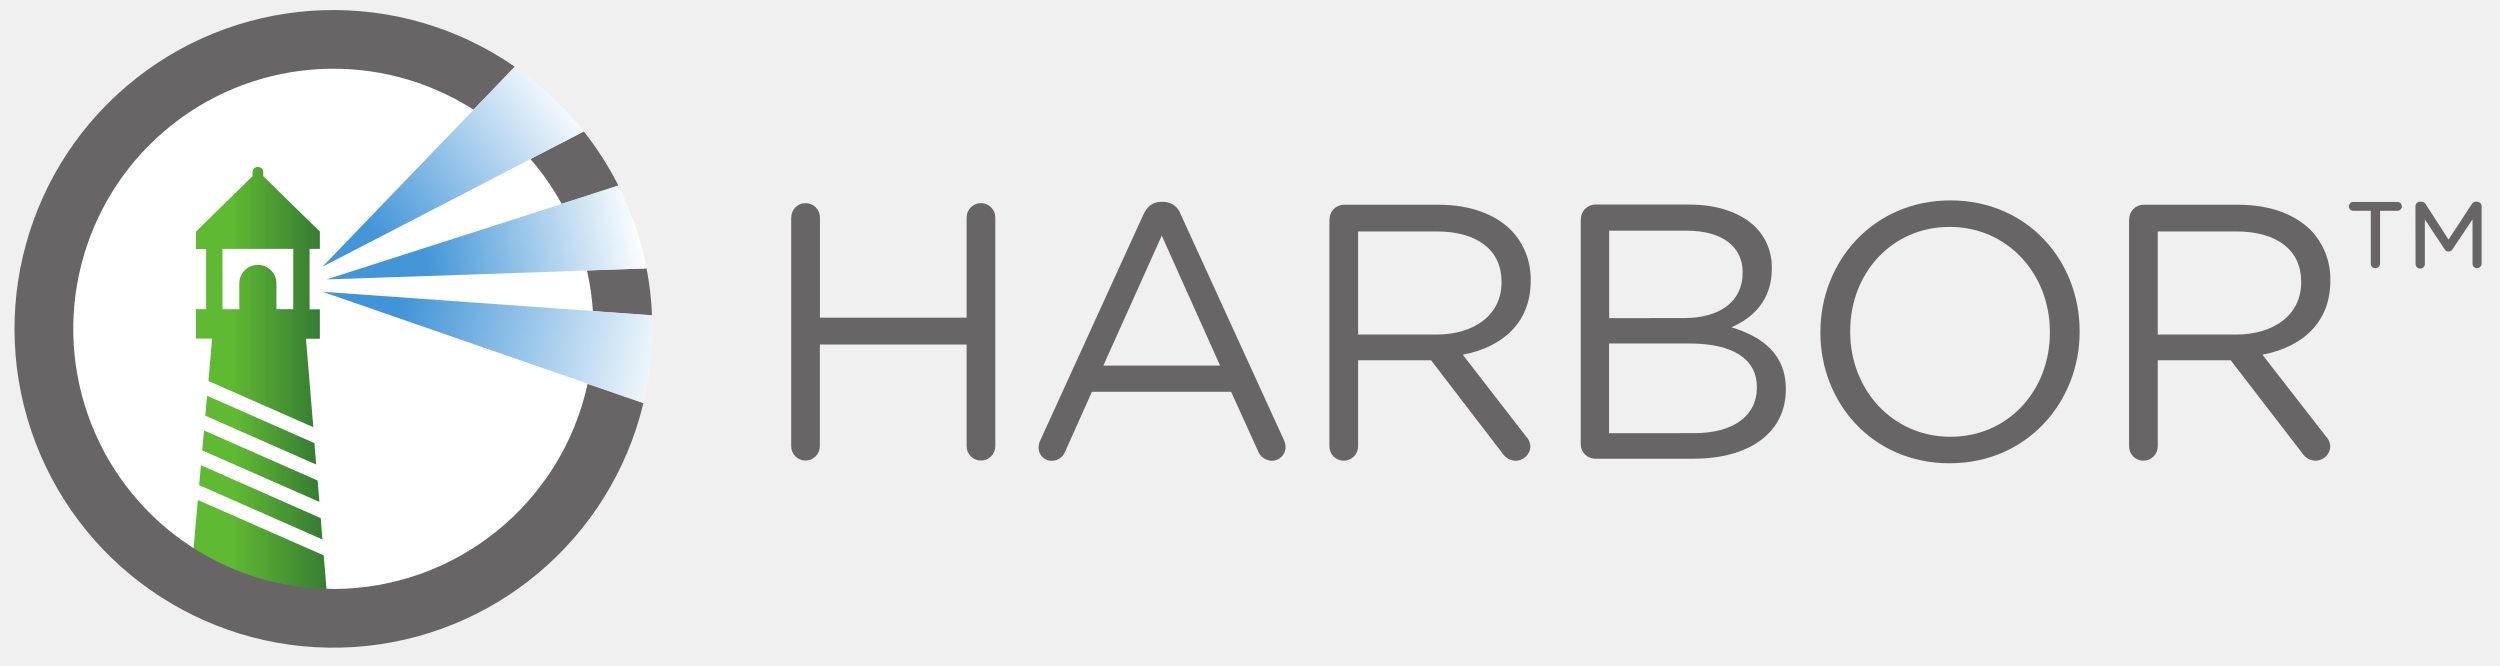
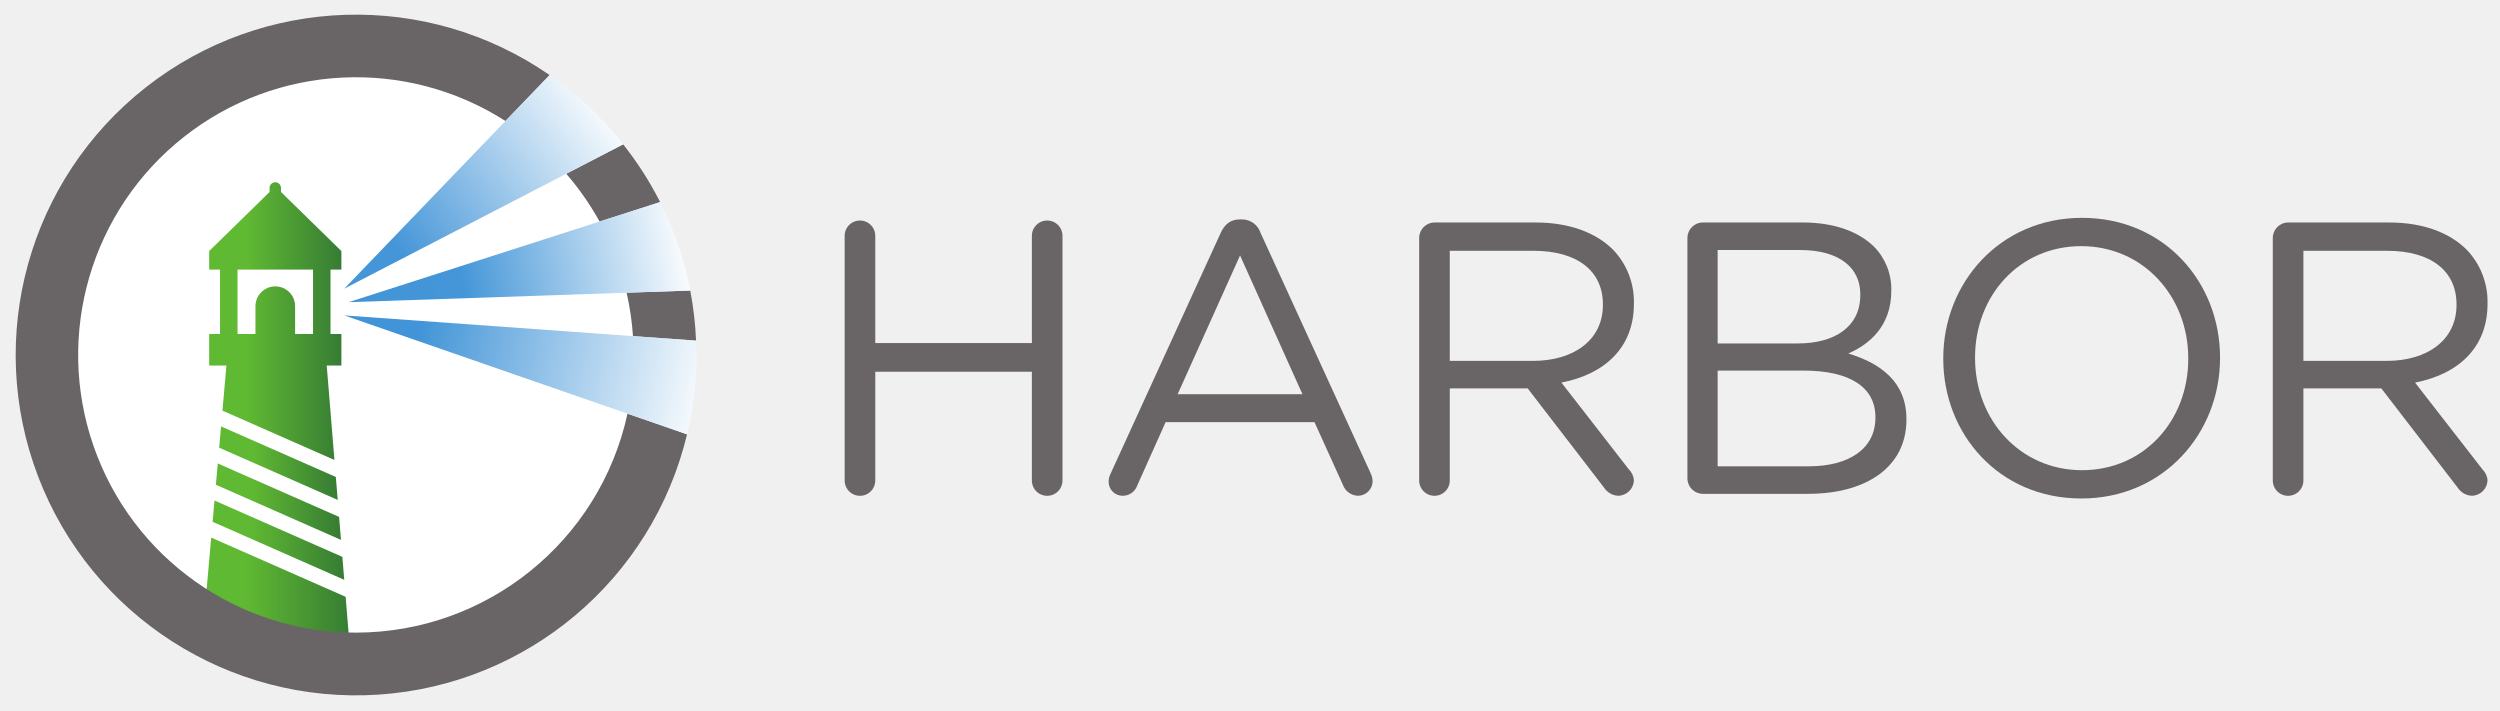
- <svg xmlns="http://www.w3.org/2000/svg" xmlns:xlink="http://www.w3.org/1999/xlink" id="svg2" viewBox="0 0 680 181">
+ <svg xmlns="http://www.w3.org/2000/svg" xmlns:xlink="http://www.w3.org/1999/xlink" id="svg2" viewBox="0 0 637 181">
  <defs>
    <style>.cls-1{fill:none;}.cls-2{fill:#fff;}.cls-3{fill:#696566;}.cls-4{clip-path:url(#clip-path);}.cls-5{fill:url(#linear-gradient);}.cls-6{clip-path:url(#clip-path-2);}.cls-7{fill:url(#linear-gradient-2);}.cls-8{clip-path:url(#clip-path-3);}.cls-9{fill:url(#linear-gradient-3);}.cls-10{clip-path:url(#clip-path-4);}.cls-11{fill:url(#linear-gradient-4);}.cls-12{clip-path:url(#clip-path-5);}.cls-13{fill:url(#linear-gradient-5);}.cls-14{clip-path:url(#clip-path-6);}.cls-15{fill:url(#linear-gradient-6);}.cls-16{clip-path:url(#clip-path-7);}.cls-17{fill:url(#linear-gradient-7);}.cls-18{clip-path:url(#clip-path-8);}.cls-19{fill:url(#linear-gradient-8);}</style>
    <clipPath id="clip-path">
-       <polygon class="cls-1" points="88.07 151.07 53.82 135.98 51.91 157.53 89.58 169.5 88.07 151.07" />
+       <polygon class="cls-1" points="88.068 152.07 53.817 136.977 51.91 158.529 89.575 170.496 88.068 152.07" />
    </clipPath>
-     <linearGradient id="linear-gradient" x1="31.14" y1="477.58" x2="32.38" y2="477.58" gradientTransform="matrix(30.43, 0, 0, -30.43, -895.58, 14684.9)" gradientUnits="userSpaceOnUse">
+     <linearGradient id="linear-gradient" x1="31.138" y1="477.548" x2="32.376" y2="477.548" gradientTransform="matrix(30.42866, 0, 0, -30.42866, -895.5843, 14684.897)" gradientUnits="userSpaceOnUse">
      <stop offset="0" stop-color="#60b932" />
-       <stop offset="0.28" stop-color="#60b932" />
+       <stop offset="0.282" stop-color="#60b932" />
      <stop offset="1" stop-color="#367c34" />
    </linearGradient>
    <clipPath id="clip-path-2">
-       <path class="cls-1" d="M60.52,67.69H79.76V84.1H75.19v-7a5.05,5.05,0,1,0-10.11,0v7H60.52Zm-3.84,35.94L85.22,116.2l-2-24.06H87v-8H84.21V67.69H87V63L71.59,47.91V46.85a1.45,1.45,0,0,0-2.91,0v1.06L53.3,63v4.72h2.77V84.1H53.3v8h4.4Z" />
+       <path class="cls-1" d="M60.523,68.689H79.757V85.098H75.192v-7.009a5.053,5.053,0,1,0-10.105,0V85.098H60.523Zm-3.843,35.94L85.216,117.204,83.249,93.139h3.735V85.098h-2.771V68.689h2.771V63.972L71.593,48.912V47.852a1.453,1.453,0,0,0-2.905,0V48.912L53.296,63.972v4.717h2.772V85.098h-2.772v8.041h4.4Z" />
    </clipPath>
-     <linearGradient id="linear-gradient-2" x1="30.81" y1="476.98" x2="32.05" y2="476.98" gradientTransform="matrix(27.21, 0, 0, -27.21, -785.19, 13061.63)" xlink:href="#linear-gradient" />
+     <linearGradient id="linear-gradient-2" x1="30.81" y1="476.94" x2="32.048" y2="476.94" gradientTransform="matrix(27.2148, 0, 0, -27.2148, -785.193, 13061.629)" xlink:href="#linear-gradient" />
    <clipPath id="clip-path-3">
-       <polygon class="cls-1" points="55.01 122.52 86.88 136.56 86.4 130.71 55.49 117.09 55.01 122.52" />
+       <polygon class="cls-1" points="55.009 123.515 86.881 137.561 86.403 131.712 55.488 118.09 55.009 123.515" />
    </clipPath>
-     <linearGradient id="linear-gradient-3" x1="30.64" y1="476.06" x2="31.88" y2="476.06" gradientTransform="matrix(25.75, 0, 0, -25.75, -733.99, 12385.19)" xlink:href="#linear-gradient" />
+     <linearGradient id="linear-gradient-3" x1="30.641" y1="476.024" x2="31.879" y2="476.024" gradientTransform="matrix(25.74947, 0, 0, -25.74947, -733.9887, 12385.194)" xlink:href="#linear-gradient" />
    <clipPath id="clip-path-4">
-       <polygon class="cls-1" points="54.17 131.96 87.71 146.74 87.24 140.89 54.65 126.53 54.17 131.96" />
+       <polygon class="cls-1" points="54.173 132.958 87.713 147.739 87.236 141.892 54.654 127.534 54.173 132.958" />
    </clipPath>
-     <linearGradient id="linear-gradient-4" x1="30.8" y1="476.54" x2="32.04" y2="476.54" gradientTransform="matrix(27.1, 0, 0, -27.1, -780.48, 13049.4)" xlink:href="#linear-gradient" />
+     <linearGradient id="linear-gradient-4" x1="30.802" y1="476.5" x2="32.04" y2="476.5" gradientTransform="matrix(27.09707, 0, 0, -27.09707, -780.4821, 13049.4)" xlink:href="#linear-gradient" />
    <clipPath id="clip-path-5">
-       <polygon class="cls-1" points="56.33 107.65 55.84 113.07 86.05 126.38 85.57 120.53 56.33 107.65" />
+       <polygon class="cls-1" points="56.325 108.646 55.844 114.073 86.049 127.382 85.571 121.534 56.325 108.646" />
    </clipPath>
-     <linearGradient id="linear-gradient-5" x1="30.46" y1="475.54" x2="31.7" y2="475.54" gradientTransform="matrix(24.4, 0, 0, -24.4, -687.5, 11720.99)" xlink:href="#linear-gradient" />
+     <linearGradient id="linear-gradient-5" x1="30.462" y1="475.495" x2="31.7" y2="475.495" gradientTransform="matrix(24.40187, 0, 0, -24.40187, -687.4952, 11720.986)" xlink:href="#linear-gradient" />
    <clipPath id="clip-path-6">
-       <path class="cls-1" d="M157.28,33.87a87.46,87.46,0,0,0-14.84-14c-.79-.58-1.58-1.15-2.39-1.71l-11.25,11.7L87.71,72.55l56.56-29.27,14.5-7.5C158.28,35.14,157.79,34.49,157.28,33.87Z" />
+       <path class="cls-1" d="M157.275,34.867a87.461,87.461,0,0,0-14.842-14.035c-.786-.584-1.584-1.149-2.388-1.706l-11.254,11.705L87.713,73.551l56.564-29.273,14.502-7.504C158.277,36.138,157.794,35.488,157.275,34.867Z" />
    </clipPath>
-     <linearGradient id="linear-gradient-6" x1="30.58" y1="484.42" x2="31.82" y2="484.42" gradientTransform="matrix(53.11, -39.33, -39.33, -53.11, 17517.84, 27003.58)" gradientUnits="userSpaceOnUse">
+     <linearGradient id="linear-gradient-6" x1="30.575" y1="484.412" x2="31.813" y2="484.412" gradientTransform="matrix(53.11107, -39.33333, -39.33333, -53.11107, 17517.839, 27003.581)" gradientUnits="userSpaceOnUse">
      <stop offset="0" stop-color="#4596d8" />
      <stop offset="0.2" stop-color="#4596d8" />
      <stop offset="1" stop-color="#fff" />
    </linearGradient>
    <clipPath id="clip-path-7">
-       <path class="cls-1" d="M177.46,88.75c0-1-.07-2-.11-3l-16.07-1.15L87.71,79.36l72.17,25,15.17,5.26c0-.18.1-.36.14-.54a86.63,86.63,0,0,0,2.28-19.69c0-.23,0-.46,0-.69Z" />
+       <path class="cls-1" d="M177.461,89.754c-.008-.992-.068-1.972-.109-2.956l-16.072-1.153L87.713,80.365l72.173,25.04,15.172,5.264c.045-.18.096-.356.139-.538a86.632,86.632,0,0,0,2.281-19.691c0-.23-.015-.456-.017-.685Z" />
    </clipPath>
-     <linearGradient id="linear-gradient-7" x1="33.69" y1="483.36" x2="34.93" y2="483.36" gradientTransform="matrix(76.22, 15.56, 15.56, -76.22, -9999.27, 36398.45)" gradientUnits="userSpaceOnUse">
+     <linearGradient id="linear-gradient-7" x1="33.693" y1="483.348" x2="34.931" y2="483.348" gradientTransform="matrix(76.22226, 15.5556, 15.5556, -76.22226, -9999.267, 36398.452)" gradientUnits="userSpaceOnUse">
      <stop offset="0" stop-color="#4194d7" />
      <stop offset="0.2" stop-color="#4194d7" />
      <stop offset="1" stop-color="#fff" />
    </linearGradient>
    <clipPath id="clip-path-8">
-       <path class="cls-1" d="M175.09,69.3a86.08,86.08,0,0,0-6.9-18.81l-15.43,5L88.83,76l70.83-2.41L175.87,73C175.63,71.78,175.39,70.53,175.09,69.3Z" />
+       <path class="cls-1" d="M175.093,70.298a86.083,86.083,0,0,0-6.9-18.808l-15.434,4.959L88.827,76.994l70.832-2.412,16.215-.553C175.633,72.78,175.387,71.531,175.093,70.298Z" />
    </clipPath>
-     <linearGradient id="linear-gradient-8" x1="32.22" y1="483.45" x2="33.46" y2="483.45" gradientTransform="matrix(70.22, -12.67, -12.67, -70.22, 3950.15, 34433.63)" gradientUnits="userSpaceOnUse">
+     <linearGradient id="linear-gradient-8" x1="32.218" y1="483.434" x2="33.456" y2="483.434" gradientTransform="matrix(70.22226, -12.66667, -12.66667, -70.22226, 3950.148, 34433.631)" gradientUnits="userSpaceOnUse">
      <stop offset="0" stop-color="#4194d7" />
-       <stop offset="0.33" stop-color="#4496d8" />
+       <stop offset="0.333" stop-color="#4496d8" />
      <stop offset="1" stop-color="#fff" />
    </linearGradient>
  </defs>
  <g id="g10">
    <g id="g12">
-       <path id="path14" class="cls-2" d="M16.47,89.44a74.27,74.27,0,1,1,74.27,74.27A74.27,74.27,0,0,1,16.47,89.44" />
-       <path id="path16" class="cls-3" d="M215.22,59.15a3.9,3.9,0,1,1,7.8,0V86.41h39.9V59.15a3.9,3.9,0,1,1,7.8,0v62.22a3.9,3.9,0,1,1-7.8,0V93.72H223v27.65a3.9,3.9,0,1,1-7.8,0V59.15" />
-       <path id="path18" class="cls-3" d="M331.87,99.45,316,64.09l-15.9,35.36ZM283,119.69,311,58.36c1-2.17,2.47-3.46,4.94-3.46h.4a5,5,0,0,1,4.84,3.46l28,61.23a5.26,5.26,0,0,1,.5,2,3.75,3.75,0,0,1-3.75,3.75,4.26,4.26,0,0,1-3.85-2.87l-7.21-15.9H297l-7.21,16.1a3.91,3.91,0,0,1-3.75,2.67,3.54,3.54,0,0,1-3.55-3.56,4.5,4.5,0,0,1,.5-2.07" />
-       <path id="path20" class="cls-3" d="M390.64,91c10.37,0,17.78-5.33,17.78-14.22v-.2c0-8.49-6.52-13.63-17.68-13.63H369.4V91Zm-29-31.31a3.94,3.94,0,0,1,3.85-4h25.87c8.5,0,15.31,2.57,19.66,6.91a19.09,19.09,0,0,1,5.33,13.63v.2c0,11.36-7.7,18-18.47,20.05L415,118.61a4.25,4.25,0,0,1,1.28,2.87,4.08,4.08,0,0,1-4,3.85,4.55,4.55,0,0,1-3.65-2.07L389.26,98H369.4v23.41a3.9,3.9,0,1,1-7.8,0V59.64" />
-       <path id="path22" class="cls-3" d="M460.87,117.82c10.47,0,17-4.64,17-12.34v-.2c0-7.51-6.32-11.85-18.37-11.85H437.66v24.4ZM458.1,86.51c9.38,0,15.9-4.25,15.9-12.35V74c0-6.81-5.43-11.26-15.31-11.26h-21v23.8ZM430,59.64a3.94,3.94,0,0,1,3.85-4h25.58c7.9,0,14.12,2.27,18.07,6.12a15.36,15.36,0,0,1,4.44,11.06v.2c0,9-5.53,13.63-11,16,8.2,2.47,14.81,7.21,14.81,16.69v.2c0,11.85-10,18.86-25.09,18.86H433.81a3.94,3.94,0,0,1-3.85-3.95V59.64" />
-       <path id="path24" class="cls-3" d="M557.57,90.46v-.2c0-15.7-11.46-28.54-27.26-28.54s-27.06,12.64-27.06,28.34v.2c0,15.7,11.46,28.54,27.26,28.54S557.57,106.16,557.57,90.46Zm-62.42,0v-.2c0-19.06,14.32-35.75,35.36-35.75S565.66,71,565.66,90.06v.2c0,19.06-14.32,35.75-35.36,35.75s-35.16-16.5-35.16-35.56" />
-       <path id="path26" class="cls-3" d="M608.14,91c10.37,0,17.78-5.33,17.78-14.22v-.2c0-8.49-6.52-13.63-17.68-13.63H586.91V91Zm-29-31.31a3.94,3.94,0,0,1,3.85-4h25.87c8.5,0,15.31,2.57,19.66,6.91a19.09,19.09,0,0,1,5.33,13.63v.2c0,11.36-7.7,18-18.47,20.05l17.19,22.12a4.25,4.25,0,0,1,1.28,2.87,4.08,4.08,0,0,1-4,3.85,4.55,4.55,0,0,1-3.65-2.07L606.76,98H586.91v23.41a3.9,3.9,0,1,1-7.8,0V59.64" />
-       <path id="path28" class="cls-3" d="M657,56.13a1.21,1.21,0,0,1,1.27-1.27h.34a1.32,1.32,0,0,1,1.15.64L666,65.17l6.34-9.67a1.31,1.31,0,0,1,1.09-.64h.34A1.27,1.27,0,0,1,675,56.13V71.68a1.28,1.28,0,0,1-1.27,1.27,1.23,1.23,0,0,1-1.21-1.27v-12l-5.36,8a1.26,1.26,0,0,1-2.3,0l-5.3-8v12a1.27,1.27,0,1,1-2.53,0Zm-12.15,1.21H640.1a1.21,1.21,0,1,1,0-2.42h12a1.21,1.21,0,1,1,0,2.42h-4.72V71.68a1.29,1.29,0,0,1-1.32,1.27,1.23,1.23,0,0,1-1.21-1.27V57.34" />
+       <path id="path14" class="cls-2" d="M16.471,90.439a74.268,74.268,0,1,1,74.268,74.268A74.268,74.268,0,0,1,16.471,90.439" />
+       <path id="path16" class="cls-3" d="M215.217,60.148a3.901,3.901,0,1,1,7.801,0V87.409h39.903V60.148a3.901,3.901,0,1,1,7.801,0v62.224a3.901,3.901,0,1,1-7.801,0v-27.655H223.019v27.655a3.901,3.901,0,1,1-7.801,0V60.148" />
+       <path id="path18" class="cls-3" d="M331.867,100.445,315.966,65.087,300.064,100.445Zm-48.89,20.249,28.05-61.335c.987-2.174,2.469-3.458,4.938-3.458h.396a4.977,4.977,0,0,1,4.839,3.458l28.048,61.235a5.262,5.262,0,0,1,.495,1.975,3.752,3.752,0,0,1-3.753,3.755,4.259,4.259,0,0,1-3.852-2.865l-7.209-15.902H297.002l-7.211,16.1a3.911,3.911,0,0,1-3.755,2.667,3.542,3.542,0,0,1-3.555-3.557,4.5,4.5,0,0,1,.495-2.073" />
+       <path id="path20" class="cls-3" d="M390.639,91.952c10.371,0,17.778-5.333,17.778-14.222v-.197c0-8.493-6.517-13.631-17.679-13.631H369.404V91.952Zm-29.037-31.309a3.943,3.943,0,0,1,3.852-3.951H391.329c8.496,0,15.311,2.568,19.656,6.913a19.094,19.094,0,0,1,5.334,13.63v.197c0,11.359-7.704,17.976-18.47,20.05l17.186,22.123a4.249,4.249,0,0,1,1.284,2.865,4.081,4.081,0,0,1-3.953,3.852,4.546,4.546,0,0,1-3.652-2.075l-19.458-25.285H369.404v23.408a3.901,3.901,0,1,1-7.801,0V60.643" />
+       <path id="path22" class="cls-3" d="M460.868,118.816c10.47,0,16.987-4.641,16.987-12.345v-.198c0-7.507-6.321-11.852-18.371-11.852H437.659v24.395Zm-2.766-31.309c9.384,0,15.902-4.246,15.902-12.346v-.197c0-6.814-5.431-11.259-15.307-11.259H437.659V87.507ZM429.955,60.643a3.943,3.943,0,0,1,3.852-3.951h25.581c7.9,0,14.122,2.271,18.073,6.123a15.358,15.358,0,0,1,4.444,11.063v.197c0,8.988-5.53,13.631-10.962,16,8.196,2.469,14.814,7.21,14.814,16.692v.198c0,11.852-9.977,18.864-25.088,18.864H433.807a3.942,3.942,0,0,1-3.852-3.949V60.643" />
+       <path id="path24" class="cls-3" d="M557.566,91.458v-.197c0-15.704-11.457-28.543-27.261-28.543-15.803,0-27.061,12.642-27.061,28.345v.198c0,15.704,11.457,28.544,27.26,28.544C546.307,119.805,557.566,107.162,557.566,91.458Zm-62.421,0v-.197c0-19.062,14.32-35.754,35.358-35.754,21.039,0,35.162,16.494,35.162,35.556v.198c0,19.063-14.322,35.755-35.36,35.755s-35.16-16.495-35.16-35.558" />
+       <path id="path26" class="cls-3" d="M608.143,91.952c10.371,0,17.778-5.333,17.778-14.222v-.197c0-8.493-6.517-13.631-17.679-13.631H586.907V91.952Zm-29.037-31.309a3.943,3.943,0,0,1,3.852-3.951h25.875c8.496,0,15.311,2.568,19.656,6.913a19.094,19.094,0,0,1,5.334,13.63v.197c0,11.359-7.704,17.976-18.47,20.05l17.186,22.123a4.249,4.249,0,0,1,1.284,2.865,4.081,4.081,0,0,1-3.953,3.852,4.546,4.546,0,0,1-3.652-2.075L606.761,98.964H586.907v23.408a3.901,3.901,0,1,1-7.801,0V60.643" />
      <g id="g30">
        <g class="cls-4">
          <g id="g32">
-             <path id="path46" class="cls-5" d="M88.07,151.07,53.82,136l-1.91,21.55,37.66,12-1.51-18.43" />
+             <path id="path46" class="cls-5" d="M88.068,152.07,53.817,136.977,51.91,158.529,89.575,170.496l-1.507-18.426" />
          </g>
        </g>
      </g>
      <g id="g48">
        <g class="cls-6">
          <g id="g50">
-             <path id="path64" class="cls-7" d="M60.52,67.69H79.76V84.1H75.19v-7a5.05,5.05,0,1,0-10.11,0v7H60.52Zm-3.84,35.94L85.22,116.2l-2-24.06H87v-8H84.21V67.69H87V63L71.59,47.91V46.85a1.45,1.45,0,0,0-2.91,0v1.06L53.3,63v4.72h2.77V84.1H53.3v8h4.4l-1,11.49" />
+             <path id="path64" class="cls-7" d="M60.523,68.689H79.757V85.098H75.192v-7.009a5.053,5.053,0,1,0-10.105,0V85.098H60.523Zm-3.843,35.94L85.216,117.204,83.249,93.139h3.735V85.098h-2.771V68.689h2.771V63.972L71.593,48.912V47.852a1.453,1.453,0,0,0-2.905,0V48.912L53.296,63.972v4.717h2.772V85.098h-2.772v8.041h4.4l-1.017,11.49" />
          </g>
        </g>
      </g>
      <g id="g66">
        <g class="cls-8">
          <g id="g68">
-             <path id="path82" class="cls-9" d="M55,122.51l31.87,14-.48-5.85L55.49,117.09,55,122.51" />
+             <path id="path82" class="cls-9" d="M55.009,123.515,86.881,137.561l-.478-5.849L55.488,118.09l-.48,5.425" />
          </g>
        </g>
      </g>
      <g id="g84">
        <g class="cls-10">
          <g id="g86">
-             <path id="path100" class="cls-11" d="M54.17,132l33.54,14.78-.48-5.85L54.65,126.53,54.17,132" />
+             <path id="path100" class="cls-11" d="M54.173,132.958,87.713,147.739l-.477-5.847L54.654,127.534l-.48,5.424" />
          </g>
        </g>
      </g>
      <g id="g102">
        <g class="cls-12">
          <g id="g104">
-             <path id="path118" class="cls-13" d="M56.32,107.65l-.48,5.43L86,126.38l-.48-5.85L56.32,107.65" />
+             <path id="path118" class="cls-13" d="M56.325,108.646l-.48,5.426,30.205,13.309-.478-5.847L56.325,108.646" />
          </g>
        </g>
      </g>
-       <path id="path120" class="cls-3" d="M152.76,55.45l15.43-5c-.06-.11-.1-.22-.16-.33a87,87,0,0,0-9.26-14.38l-14.5,7.5a71.2,71.2,0,0,1,8.34,11.91l.14.26" />
-       <path id="path122" class="cls-3" d="M161.28,84.64l16.07,1.15A86.24,86.24,0,0,0,175.87,73l-16.22.55a70.33,70.33,0,0,1,1.62,11.06" />
-       <path id="path124" class="cls-3" d="M90.74,160.19A70.75,70.75,0,1,1,128.79,29.83L140,18.13a86.72,86.72,0,1,0,35,91.54l-15.17-5.26a70.87,70.87,0,0,1-69.15,55.79" />
+       <path id="path120" class="cls-3" d="M152.758,56.449l15.434-4.959c-.056-.109-.102-.224-.158-.332a87.009,87.009,0,0,0-9.255-14.385l-14.502,7.504a71.197,71.197,0,0,1,8.344,11.908c.048.086.089.177.137.264" />
+       <path id="path122" class="cls-3" d="M161.281,85.645l16.072,1.153a86.238,86.238,0,0,0-1.479-12.768l-16.215.553a70.327,70.327,0,0,1,1.622,11.062" />
+       <path id="path124" class="cls-3" d="M90.74,161.193a70.754,70.754,0,1,1,38.051-130.363l11.254-11.705a86.723,86.723,0,1,0,35.013,91.542l-15.172-5.264a70.867,70.867,0,0,1-69.146,55.789" />
      <g id="g126">
        <g class="cls-14">
          <g id="g128">
-             <path id="path142" class="cls-15" d="M157.28,33.87a87.46,87.46,0,0,0-14.84-14c-.79-.58-1.58-1.15-2.39-1.71l-11.25,11.7L87.71,72.55l56.56-29.27,14.5-7.5c-.5-.64-1-1.29-1.5-1.91" />
+             <path id="path142" class="cls-15" d="M157.275,34.867a87.461,87.461,0,0,0-14.842-14.035c-.786-.584-1.584-1.149-2.388-1.706l-11.254,11.705L87.713,73.551l56.564-29.273,14.502-7.504c-.502-.635-.985-1.286-1.504-1.906" />
          </g>
        </g>
      </g>
      <g id="g144">
        <g class="cls-16">
          <g id="g146">
-             <path id="path160" class="cls-17" d="M177.46,88.75c0-1-.07-2-.11-3l-16.07-1.15L87.71,79.36l72.17,25,15.17,5.26c0-.18.1-.36.14-.54a86.63,86.63,0,0,0,2.28-19.69c0-.23,0-.46,0-.69" />
+             <path id="path160" class="cls-17" d="M177.461,89.754c-.008-.992-.068-1.972-.109-2.956l-16.072-1.153L87.713,80.365l72.173,25.04,15.172,5.264c.045-.18.096-.356.139-.538a86.632,86.632,0,0,0,2.281-19.691c0-.23-.015-.456-.017-.685" />
          </g>
        </g>
      </g>
      <g id="g162">
        <g class="cls-18">
          <g id="g164">
-             <path id="path178" class="cls-19" d="M175.09,69.3a86.08,86.08,0,0,0-6.9-18.81l-15.43,5L88.83,76l70.83-2.41L175.87,73c-.24-1.25-.49-2.5-.78-3.73" />
+             <path id="path178" class="cls-19" d="M175.093,70.298a86.083,86.083,0,0,0-6.9-18.808l-15.434,4.959L88.827,76.994l70.832-2.412,16.215-.553c-.241-1.25-.487-2.499-.781-3.732" />
          </g>
        </g>
      </g>
    </g>
  </g>
</svg>
